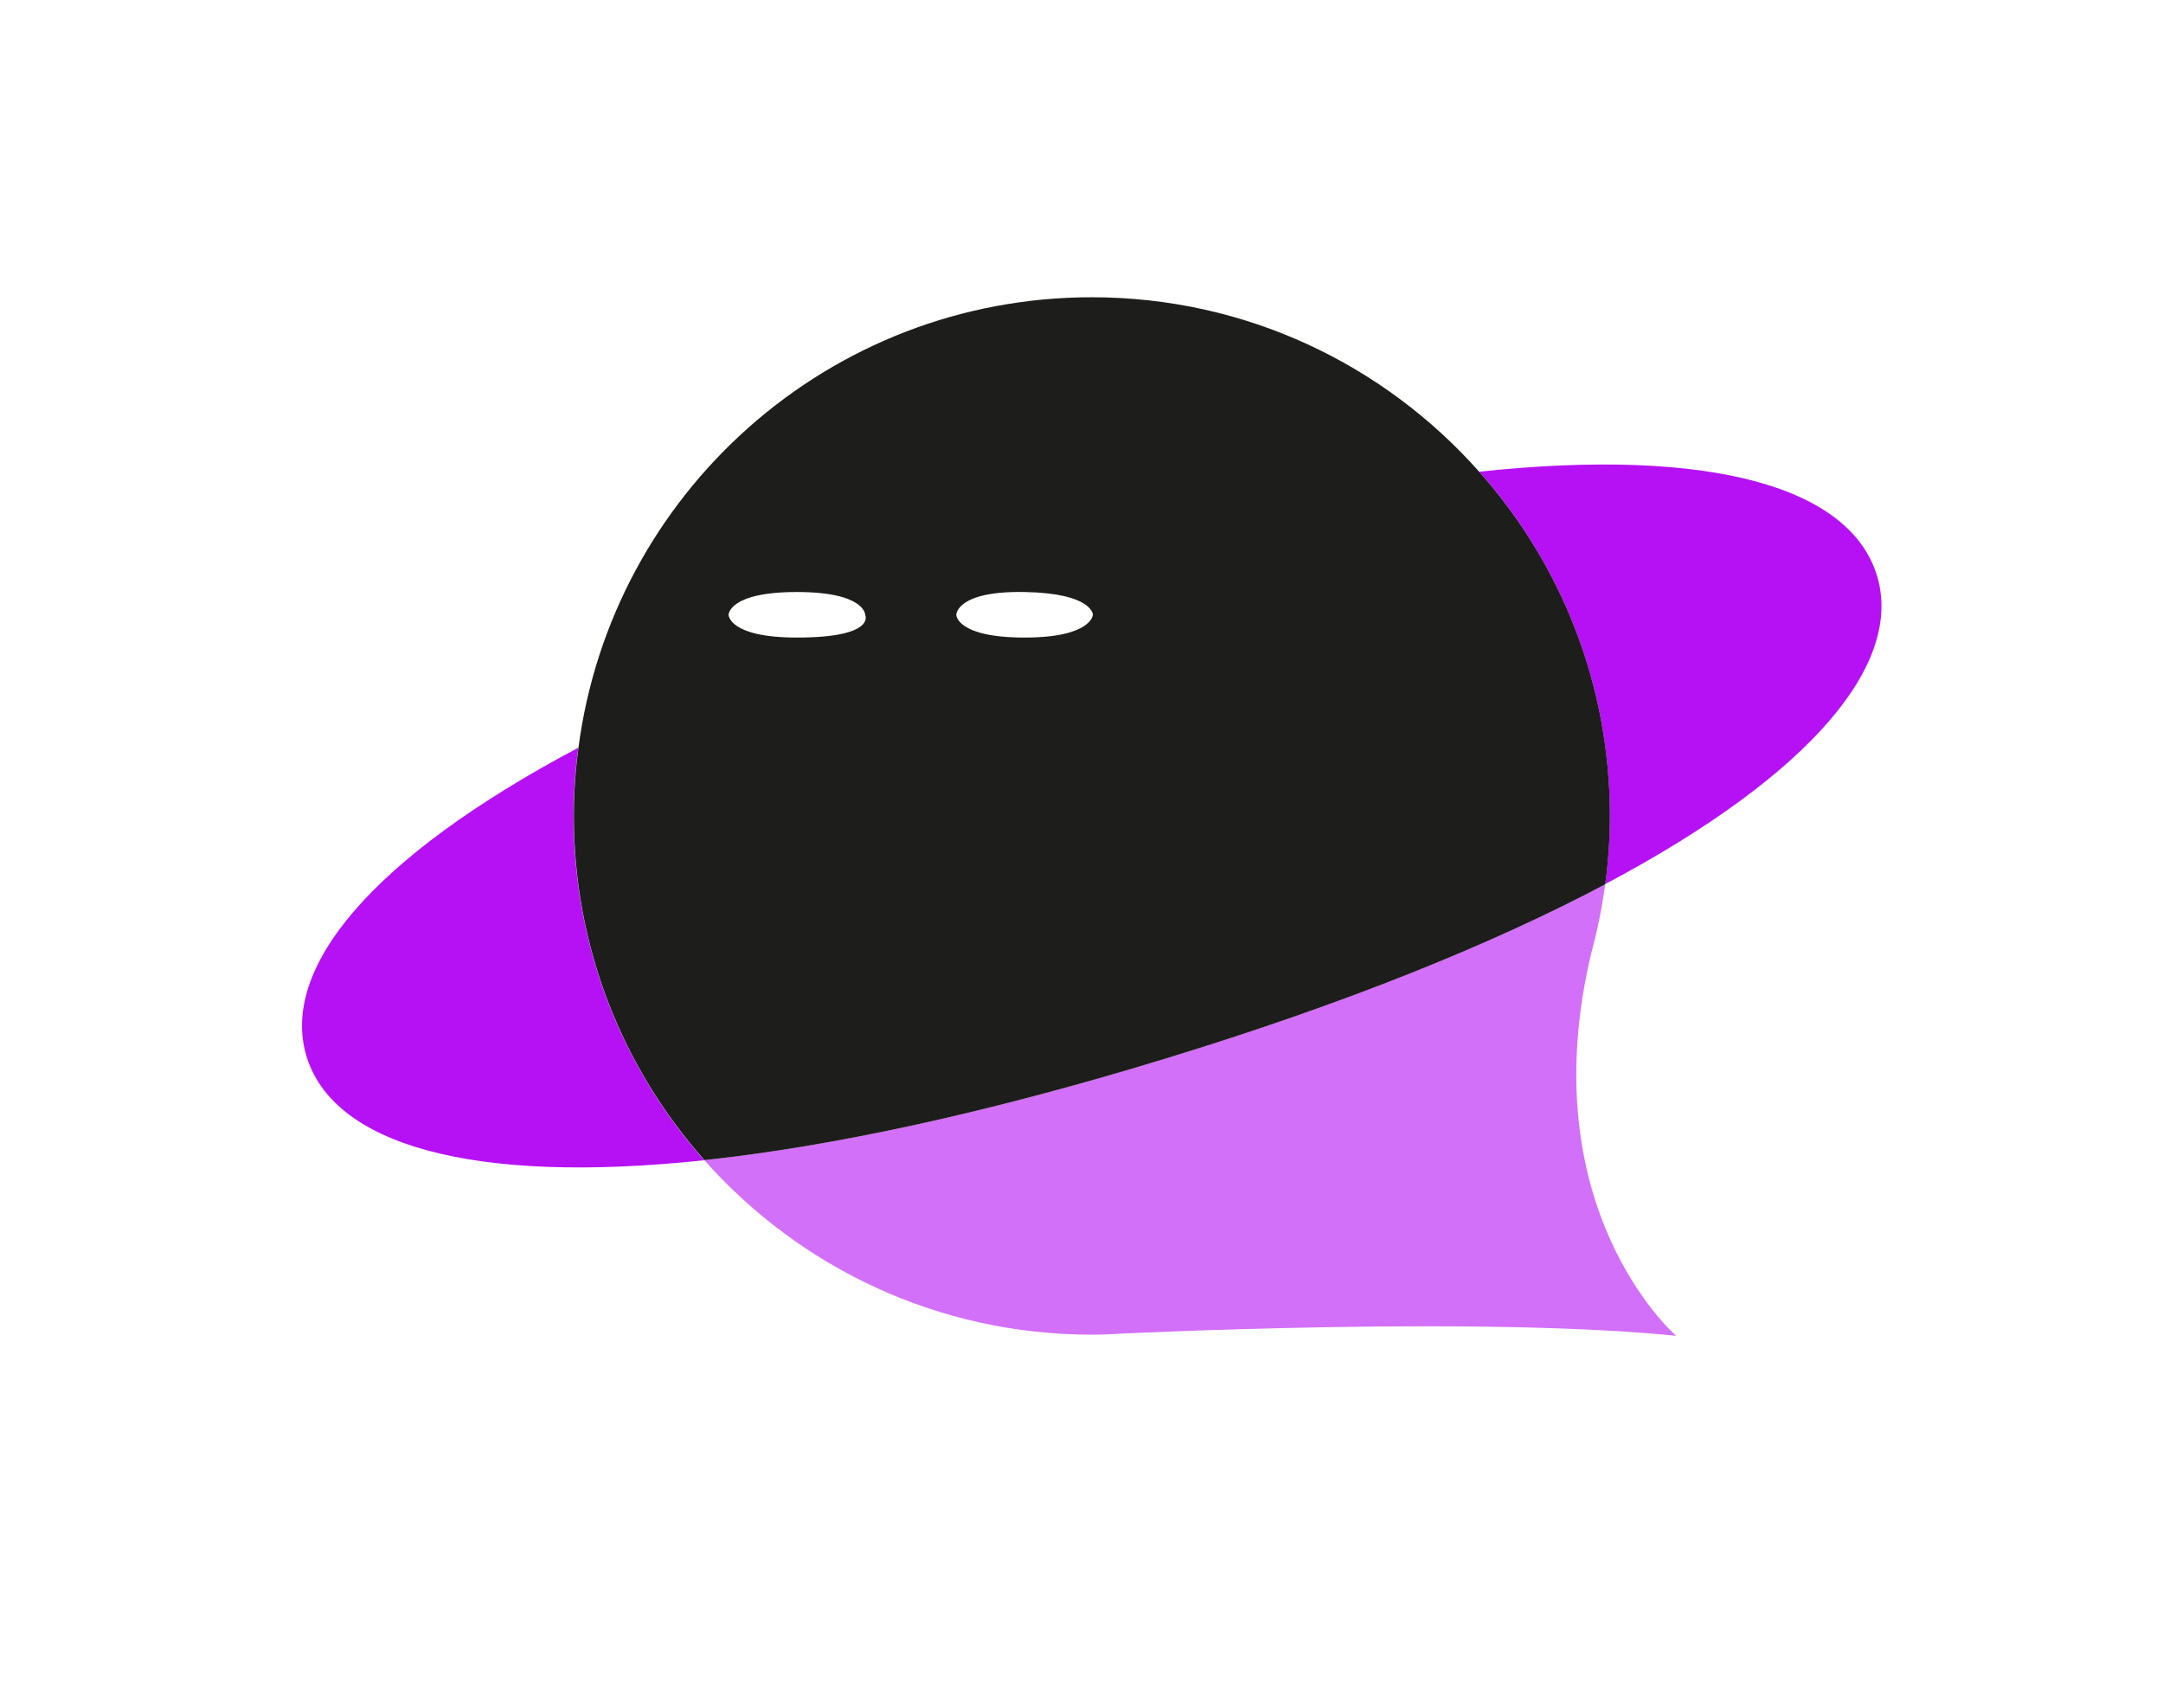
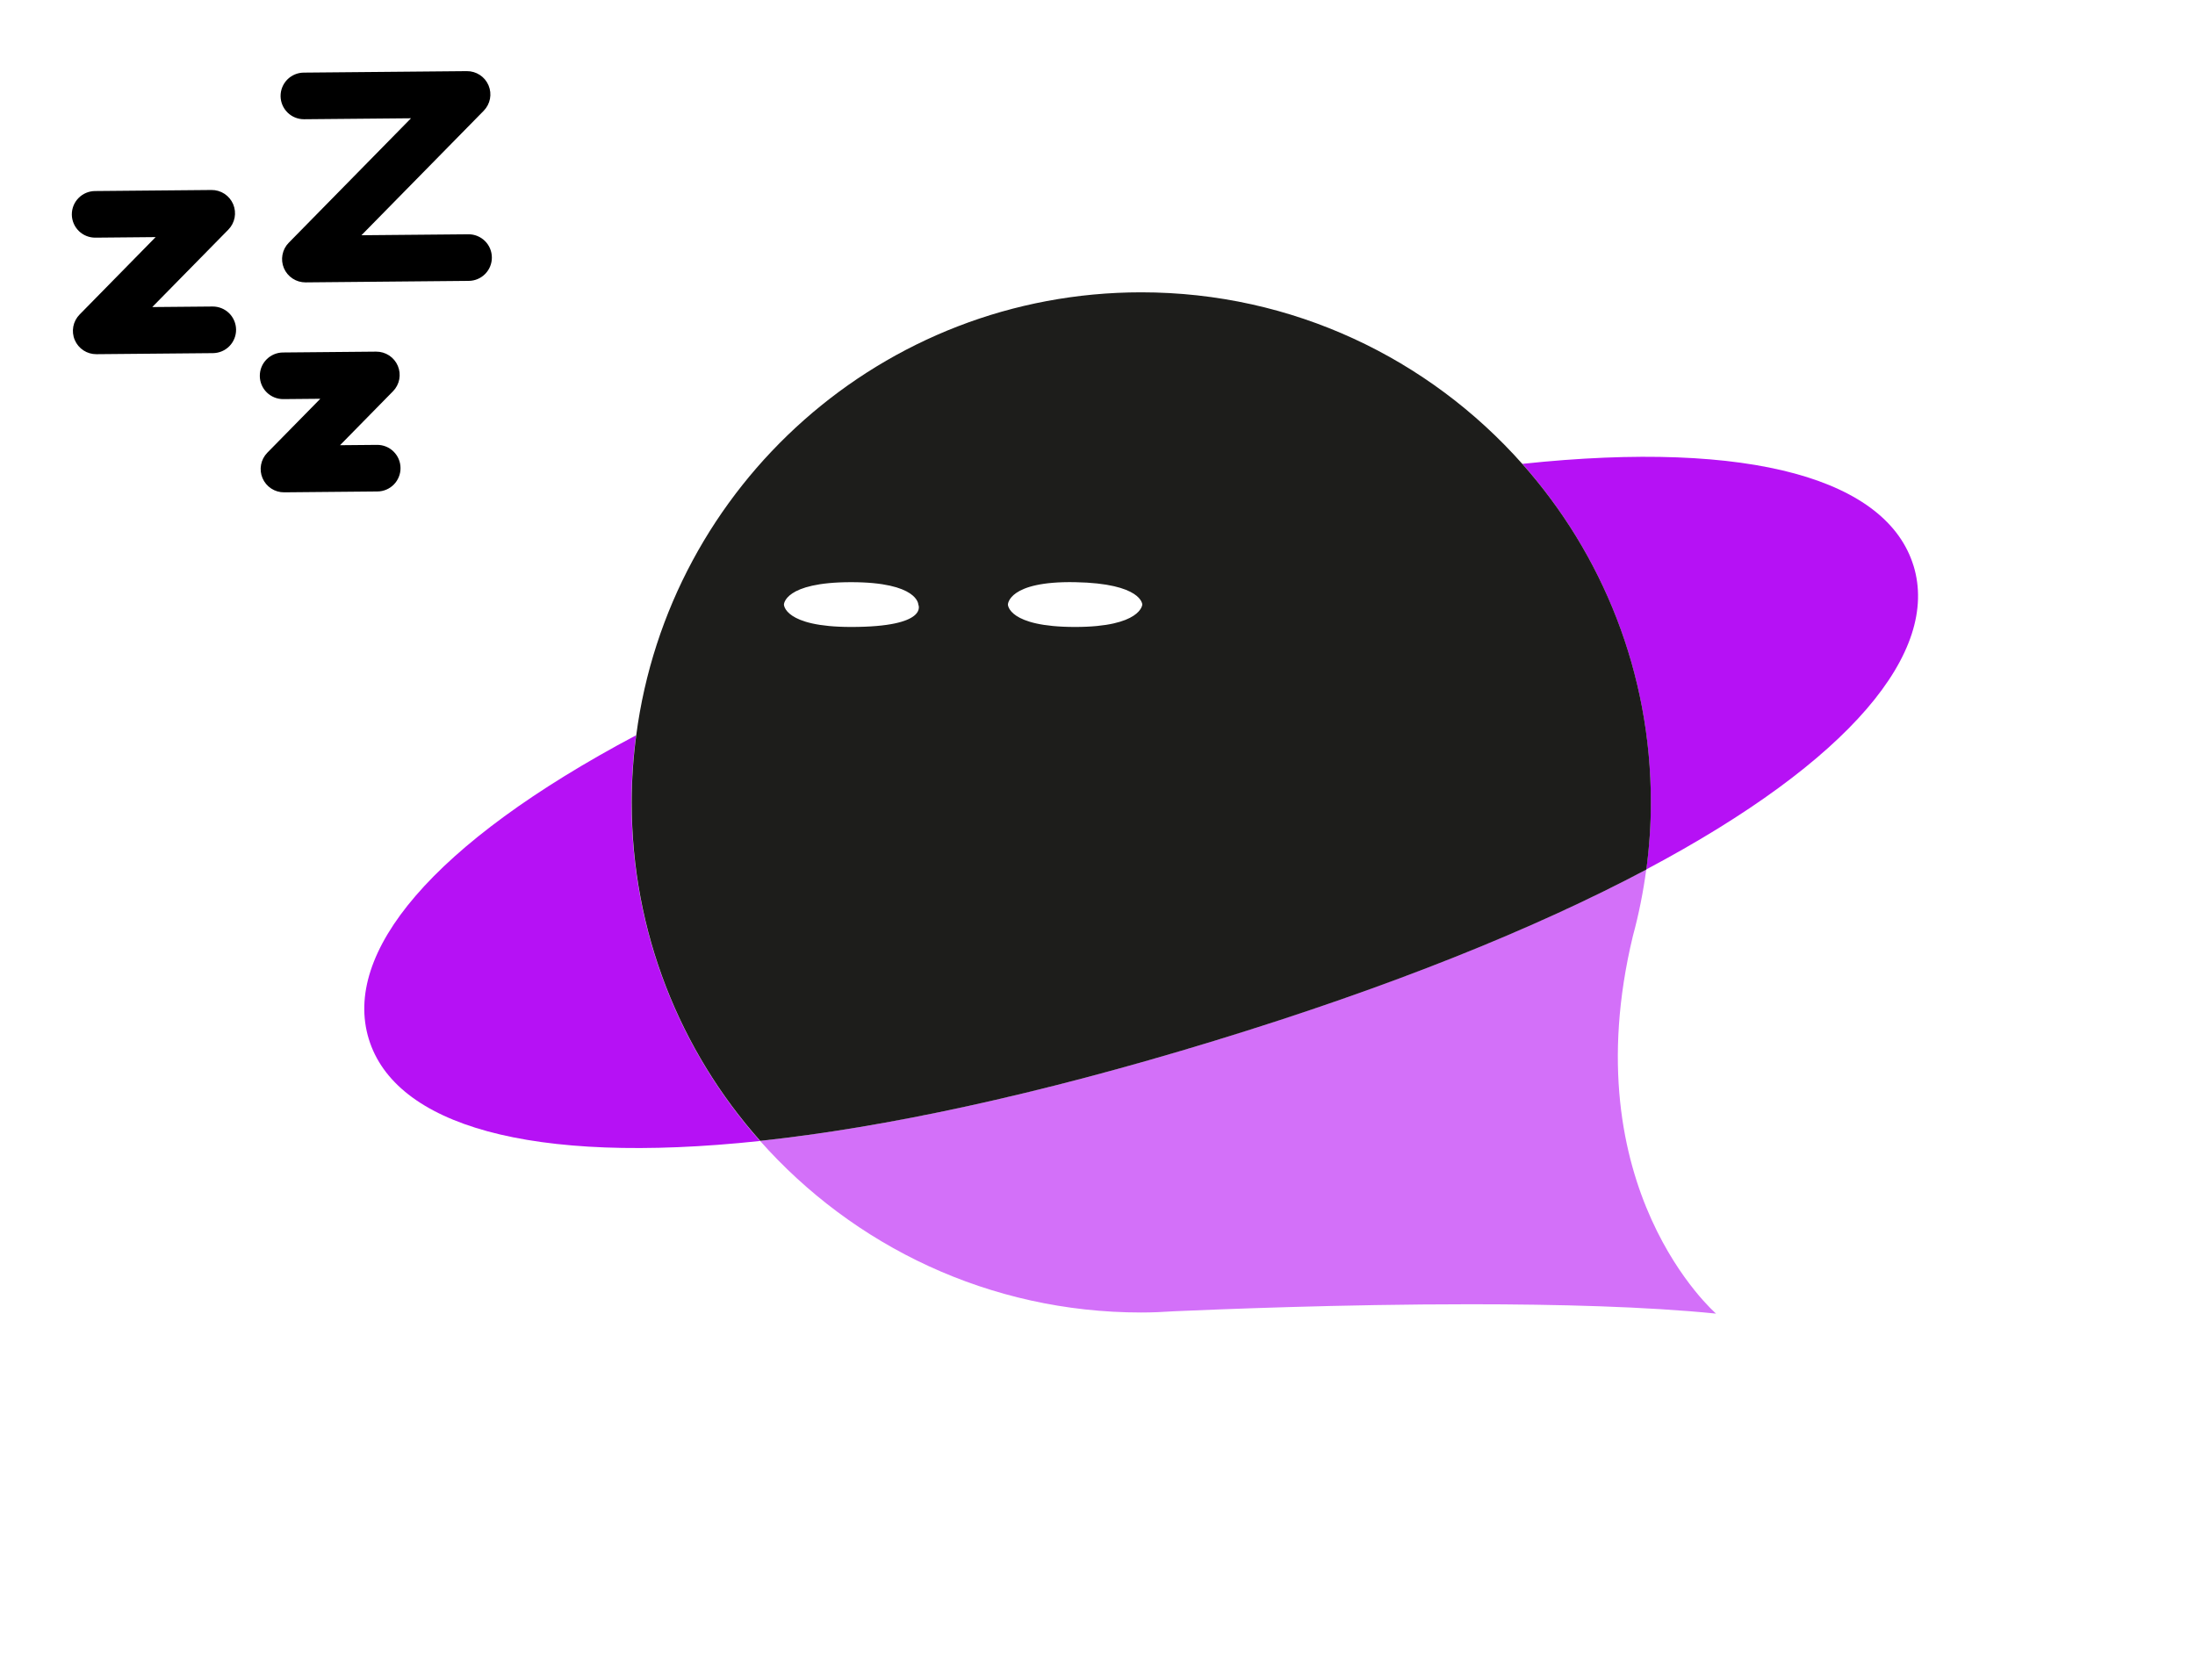
- <svg xmlns="http://www.w3.org/2000/svg" width="95" height="75" viewBox="0 0 95 75" fill="none">
-   <path d="M70.496 38.834C65.576 41.442 59.154 44.046 51.202 46.484C43.25 48.917 36.471 50.356 30.932 50.949C35.1 55.65 41.176 58.616 47.95 58.616C48.443 58.616 48.931 58.594 49.419 58.561C51.295 58.479 56.84 58.248 62.637 58.248C66.531 58.248 70.534 58.352 73.617 58.666C73.617 58.666 67.178 53.108 69.904 41.799C70.167 40.833 70.364 39.844 70.501 38.828" fill="#D370F9" />
-   <path d="M25.398 32.838C16.239 37.698 12.296 42.57 13.464 46.398C14.632 50.226 20.621 52.055 30.932 50.956C27.367 46.936 25.195 41.642 25.195 35.842C25.195 34.826 25.266 33.827 25.398 32.843V32.838Z" fill="#B611F5" />
-   <path d="M82.435 25.274C81.267 21.446 75.278 19.617 64.968 20.716C68.532 24.736 70.704 30.03 70.704 35.83C70.704 36.846 70.633 37.846 70.501 38.829C79.66 33.968 83.603 29.097 82.435 25.269V25.274Z" fill="#B611F5" />
-   <path d="M64.97 20.722C60.802 16.02 54.725 13.055 47.952 13.055C36.402 13.055 26.87 21.672 25.406 32.837C25.274 33.82 25.203 34.82 25.203 35.836C25.203 41.636 27.369 46.93 30.94 50.95C36.479 50.357 43.258 48.918 51.21 46.485C59.162 44.052 65.584 41.443 70.504 38.835C70.635 37.852 70.707 36.852 70.707 35.836C70.707 30.036 68.54 24.742 64.97 20.722ZM35 28C32 28 32 27 32 27C32 27 32 26 35 26C38 26 38 27 38 27C38 27 38.5 28 35 28ZM45 28C42 28 42 27 42 27C42 27 42 25.945 45 26C48 26.055 48 27 48 27C48 27 47.953 28 45 28Z" fill="#1D1D1B" />
+ <svg xmlns="http://www.w3.org/2000/svg" width="98" height="75" viewBox="0 0 98 75" fill="none">
+   <path d="M73.496 38.834C68.576 41.442 62.154 44.046 54.202 46.484C46.25 48.917 39.471 50.356 33.932 50.949C38.1 55.65 44.176 58.616 50.95 58.616C51.443 58.616 51.931 58.594 52.419 58.561C54.295 58.479 59.84 58.248 65.637 58.248C69.531 58.248 73.534 58.352 76.617 58.666C76.617 58.666 70.178 53.108 72.904 41.799C73.167 40.833 73.364 39.844 73.501 38.828" fill="#D370F9" />
+   <path d="M28.398 32.838C19.239 37.698 15.296 42.57 16.464 46.398C17.632 50.226 23.621 52.055 33.932 50.956C30.367 46.936 28.195 41.642 28.195 35.842C28.195 34.826 28.266 33.827 28.398 32.843V32.838Z" fill="#B611F5" />
+   <path d="M85.435 25.274C84.267 21.446 78.278 19.617 67.968 20.716C71.532 24.736 73.704 30.03 73.704 35.83C73.704 36.846 73.633 37.846 73.501 38.829C82.66 33.968 86.603 29.097 85.435 25.269V25.274Z" fill="#B611F5" />
+   <path d="M67.97 20.722C63.802 16.02 57.725 13.055 50.952 13.055C39.402 13.055 29.87 21.672 28.406 32.837C28.274 33.82 28.203 34.82 28.203 35.836C28.203 41.636 30.369 46.93 33.94 50.95C39.479 50.357 46.258 48.918 54.21 46.485C62.162 44.052 68.584 41.443 73.504 38.835C73.635 37.852 73.707 36.852 73.707 35.836C73.707 30.036 71.54 24.742 67.97 20.722ZM38 28C35 28 35 27 35 27C35 27 35 26 38 26C41 26 41 27 41 27C41 27 41.5 28 38 28ZM48 28C45 28 45 27 45 27C45 27 45 25.945 48 26C51 26.055 51 27 51 27C51 27 50.953 28 48 28Z" fill="#1D1D1B" />
+   <path fill-rule="evenodd" clip-rule="evenodd" d="M12.527 4.294C12.53 4.57 12.642 4.833 12.839 5.027C13.036 5.22 13.301 5.327 13.577 5.325L18.35 5.282L12.892 10.841C12.747 10.987 12.65 11.174 12.612 11.376C12.573 11.578 12.596 11.787 12.676 11.977C12.757 12.166 12.892 12.327 13.064 12.44C13.236 12.553 13.438 12.612 13.643 12.611L20.929 12.544C21.205 12.542 21.469 12.43 21.662 12.233C21.856 12.036 21.963 11.77 21.96 11.494C21.958 11.218 21.846 10.954 21.649 10.761C21.452 10.568 21.186 10.46 20.91 10.463L16.137 10.506L21.596 4.947C21.74 4.8 21.837 4.614 21.876 4.412C21.914 4.21 21.892 4.001 21.811 3.811C21.731 3.622 21.596 3.46 21.424 3.348C21.252 3.235 21.05 3.175 20.844 3.177L13.559 3.243C13.283 3.246 13.019 3.358 12.825 3.555C12.632 3.752 12.525 4.018 12.527 4.294ZM4.258 10.614C3.982 10.616 3.716 10.509 3.519 10.316C3.322 10.122 3.21 9.859 3.207 9.583C3.205 9.307 3.312 9.041 3.506 8.844C3.699 8.647 3.963 8.535 4.239 8.532L9.443 8.485C9.648 8.483 9.85 8.543 10.022 8.655C10.194 8.768 10.329 8.929 10.41 9.119C10.49 9.308 10.513 9.517 10.475 9.72C10.436 9.922 10.339 10.108 10.195 10.255L6.798 13.713L9.49 13.689C9.766 13.687 10.032 13.794 10.229 13.987C10.425 14.181 10.537 14.444 10.54 14.72C10.543 14.996 10.435 15.262 10.242 15.459C10.049 15.656 9.785 15.768 9.509 15.771L4.305 15.818C4.099 15.82 3.897 15.76 3.725 15.648C3.553 15.535 3.418 15.373 3.338 15.184C3.257 14.995 3.235 14.786 3.273 14.583C3.311 14.381 3.409 14.195 3.553 14.048L6.949 10.589L4.258 10.614ZM12.65 17.824C12.374 17.826 12.108 17.719 11.911 17.526C11.714 17.332 11.602 17.069 11.6 16.793C11.597 16.516 11.704 16.251 11.898 16.054C12.091 15.857 12.355 15.745 12.631 15.742L16.794 15.704C17 15.703 17.202 15.762 17.374 15.875C17.546 15.988 17.681 16.149 17.761 16.338C17.842 16.528 17.864 16.737 17.826 16.939C17.788 17.141 17.69 17.328 17.546 17.474L15.181 19.883L16.832 19.868C17.108 19.865 17.374 19.972 17.571 20.166C17.768 20.359 17.88 20.623 17.882 20.899C17.885 21.175 17.777 21.441 17.584 21.638C17.391 21.835 17.127 21.947 16.851 21.949L12.688 21.987C12.482 21.989 12.28 21.93 12.108 21.817C11.936 21.704 11.801 21.543 11.72 21.353C11.64 21.164 11.617 20.955 11.656 20.752C11.694 20.55 11.792 20.364 11.936 20.217L14.301 17.809L12.65 17.824Z" fill="black" />
</svg>
